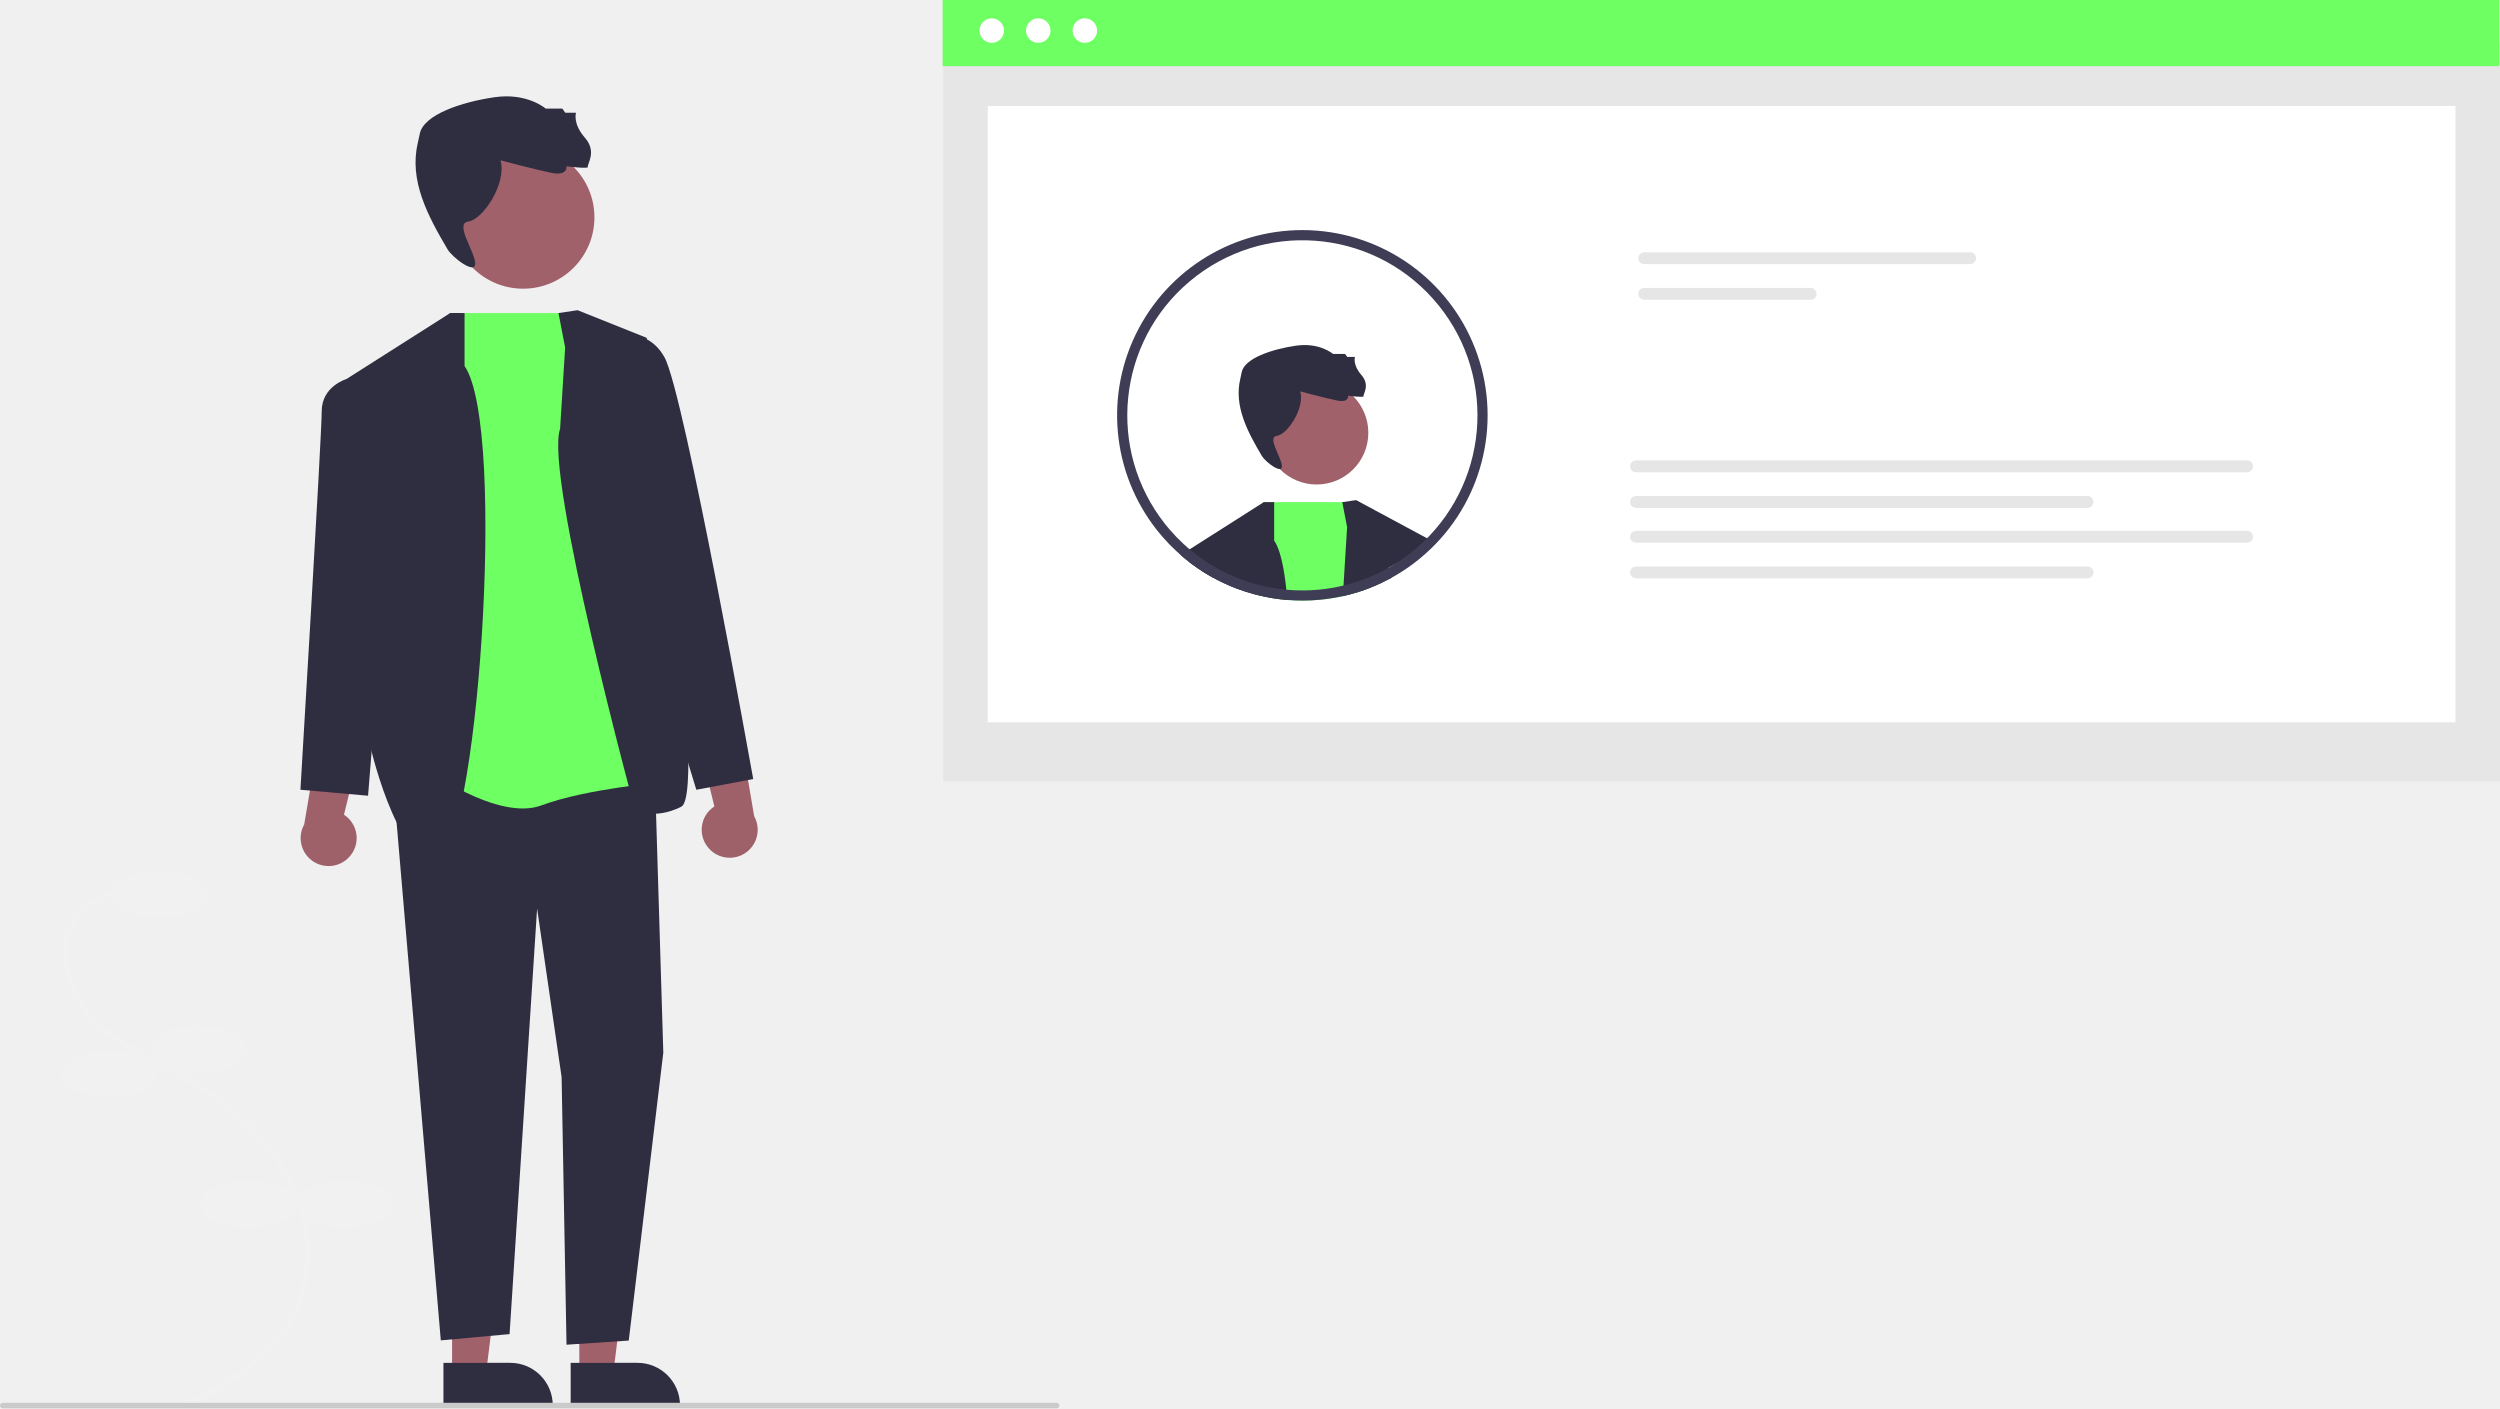
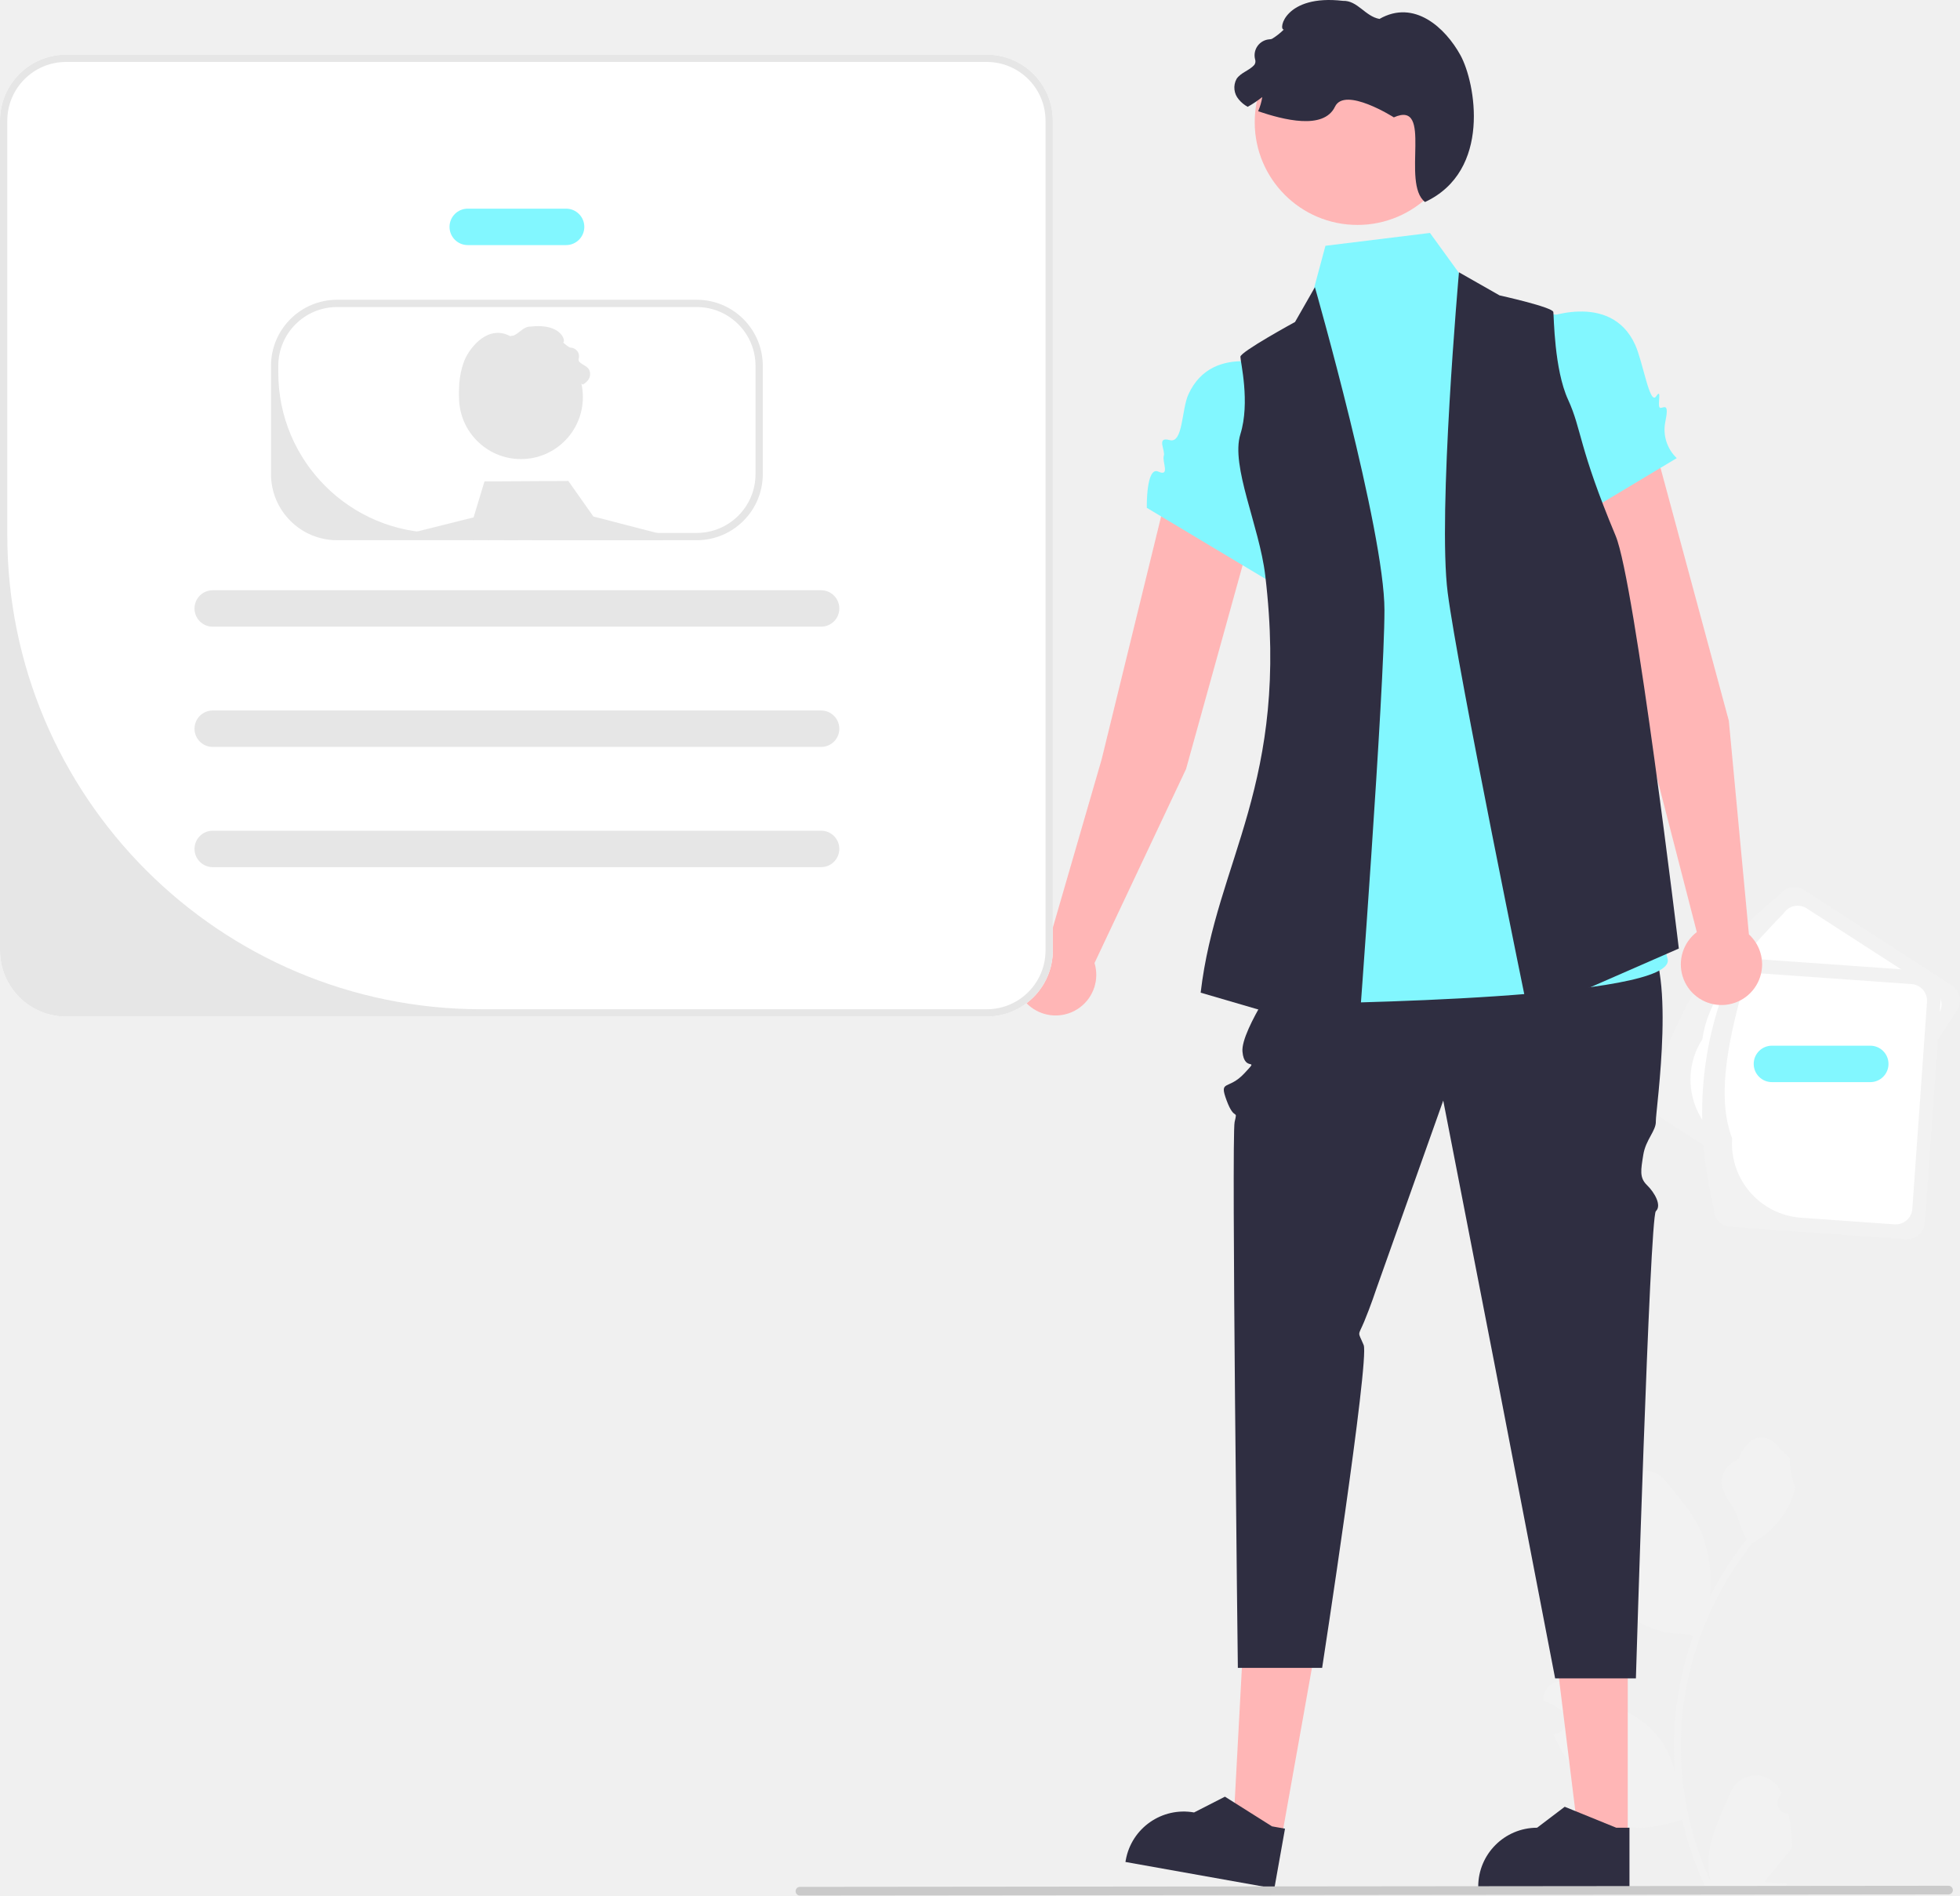
- <svg xmlns="http://www.w3.org/2000/svg" data-name="Layer 1" width="903.807" height="509.145" viewBox="0 0 903.807 509.145">
-   <path d="M216.096,704.318l-.951-1.759c12.753-6.897,28.626-15.481,36.916-29.567,8.172-13.886,8.356-32.743.479-49.211-6.704-14.016-19.018-26.572-35.611-36.313-3.273-1.921-6.709-3.742-10.031-5.503-8.031-4.256-16.336-8.658-23.184-14.903-9.432-8.601-16.568-23.035-11.249-35.891a23.856,23.856,0,0,1,20.677-14.467l.113,1.997a21.861,21.861,0,0,0-18.948,13.248c-4.943,11.947,1.839,25.505,10.754,33.636,6.661,6.074,14.852,10.415,22.773,14.613,3.342,1.771,6.797,3.603,10.108,5.546,16.938,9.943,29.526,22.798,36.403,37.174,8.16,17.061,7.946,36.637-.559,51.089C245.211,688.572,229.068,697.303,216.096,704.318Z" transform="translate(-148.0965 -195.4274)" fill="#f1f1f1" />
-   <ellipse cx="57.72" cy="323.317" rx="17.5" ry="8.5" fill="#f1f1f1" />
-   <ellipse cx="71.72" cy="379.317" rx="17.5" ry="8.5" fill="#f1f1f1" />
-   <ellipse cx="39.72" cy="388.317" rx="17.5" ry="8.5" fill="#f1f1f1" />
-   <ellipse cx="89.72" cy="435.317" rx="17.5" ry="8.5" fill="#f1f1f1" />
-   <ellipse cx="124.72" cy="435.317" rx="17.5" ry="8.5" fill="#f1f1f1" />
-   <rect id="bc1144e2-c94b-4f66-aa77-0b454dfd4174" data-name="Rectangle 62" x="341.011" y="15.429" width="562.796" height="267.056" fill="#e6e6e6" />
-   <rect id="ad6bb9d5-2e55-4525-b077-6ac2d5f26b45" data-name="Rectangle 75" x="357.104" y="38.33" width="530.61" height="222.814" fill="#fff" />
-   <rect id="a1fdfaec-ef9f-458a-9330-7bb8c38fec43" data-name="Rectangle 80" x="340.771" width="562.796" height="23.909" fill="#6eff63" />
-   <circle id="ac9f2818-2064-46b1-8104-b7d94390836e" data-name="Ellipse 90" cx="358.539" cy="11.059" r="4.431" fill="#fff" />
-   <circle id="bd067119-2054-4d5f-9303-2e8fa40cc410" data-name="Ellipse 91" cx="375.359" cy="11.059" r="4.431" fill="#fff" />
-   <circle id="ee5e9ca0-6fca-449b-8f84-cf683813bd65" data-name="Ellipse 92" cx="392.18" cy="11.059" r="4.431" fill="#fff" />
-   <path id="acae6c4c-8028-4596-98db-d9926d2ed09f-449" data-name="Path 142" d="M742.529,286.635a2.147,2.147,0,0,0,0,4.294H860.333a2.147,2.147,0,0,0,0-4.294Z" transform="translate(-148.0965 -195.4274)" fill="#e6e6e6" />
-   <path id="a061bcdc-636b-4d12-a036-d7339f47b36a-450" data-name="Path 143" d="M742.529,299.518a2.147,2.147,0,0,0,0,4.294H802.67a2.147,2.147,0,0,0,0-4.294Z" transform="translate(-148.0965 -195.4274)" fill="#e6e6e6" />
-   <path id="e4e4593e-e83d-4128-8cd7-f0323b36c2f2-451" data-name="Path 142" d="M739.564,361.871a2.147,2.147,0,0,0,0,4.294H960.447a2.147,2.147,0,0,0,0-4.294Z" transform="translate(-148.0965 -195.4274)" fill="#e6e6e6" />
-   <path id="bf45783c-1d79-4b4f-82bb-39fc8a52f7aa-452" data-name="Path 143" d="M739.564,374.754a2.147,2.147,0,0,0,0,4.294H902.785a2.147,2.147,0,0,0,0-4.294Z" transform="translate(-148.0965 -195.4274)" fill="#e6e6e6" />
-   <path id="b544fc92-6fc6-4255-93fb-dee32d880d89-453" data-name="Path 142" d="M739.564,387.345a2.147,2.147,0,0,0,0,4.294H960.447a2.147,2.147,0,0,0,0-4.294Z" transform="translate(-148.0965 -195.4274)" fill="#e6e6e6" />
-   <path id="e14bb681-aaa1-4454-9da9-28d0809a146c-454" data-name="Path 143" d="M739.564,400.227a2.147,2.147,0,0,0,0,4.294H902.785a2.147,2.147,0,0,0,0-4.294Z" transform="translate(-148.0965 -195.4274)" fill="#e6e6e6" />
-   <circle cx="475.989" cy="156.462" r="18.694" fill="#a0616a" />
-   <path d="M618.165,336.934s8.724,2.337,13.242,3.272,4.05-1.714,4.05-1.714,5.92.779,5.608.156,2.493-3.895-.779-7.633-2.337-6.543-2.337-6.543h-2.804l-.779-1.091h-4.362s-4.823-4.229-13.391-2.983-18.701,4.54-19.636,9.681c-.127.697-.294,1.472-.488,2.29-2.343,9.891,2.635,19.146,7.799,27.903,1.269,2.152,7.407,6.844,7.25,3.625s-5.525-10.45-1.786-10.917S619.879,343.01,618.165,336.934Z" transform="translate(-148.0965 -195.4274)" fill="#2f2e41" />
-   <path d="M613.48,412.325a65.38,65.38,0,0,1-10.699-1.758l.197-3.728L604.615,377.197l.015-.227h32.931l5.168,27.293.697,3.683c-1.364.53-2.743,1.031-4.152,1.47-.016,0-.016.015-.03.015-1.955.606-3.94,1.137-5.941,1.576a68.558,68.558,0,0,1-8.062,1.243,62.045,62.045,0,0,1-6.304.303C617.117,412.552,615.284,412.477,613.48,412.325Z" transform="translate(-148.0965 -195.4274)" fill="#6eff63" />
-   <path d="M592.309,407.051c-1.364-.591-2.682-1.228-3.985-1.894l-.561-.288c-.379-.197-.773-.409-1.151-.621q-.774-.432-1.501-.864c-.47-.273-.955-.561-1.424-.849-.03-.015-.045-.03-.075-.03-1.637-1.046-3.243-2.122-4.789-3.288q-.386-.296-.773-.591l-.272-4.364.394-.243L604.615,377.197l.363-.227.03-.015,3.728.015v13.882c2.107,3.046,3.531,9.426,4.41,17.776.121,1.197.227,2.425.334,3.698a65.38,65.38,0,0,1-10.699-1.758c-.379-.076-.743-.167-1.122-.273a62.702,62.702,0,0,1-6.516-2.091c-.652-.243-1.288-.5-1.925-.758l-.061-.03C592.885,407.294,592.582,407.173,592.309,407.051Z" transform="translate(-148.0965 -195.4274)" fill="#2f2e41" />
-   <path d="M586.612,404.248q-.774-.432-1.501-.864c-.47-.273-.955-.561-1.424-.849-.03-.015-.045-.03-.075-.03-1.637-1.046-3.243-2.122-4.789-3.288q-.386-.296-.773-.591c-.121-.106-.242-.197-.379-.303-.969-.743-1.909-1.515-2.819-2.334-.045-.03-.075-.076-.121-.106a10.422,10.422,0,0,1,3.046-1.622l1.076.318,7.668,2.303.045,3.107Z" transform="translate(-148.0965 -195.4274)" fill="#2f2e41" />
-   <path d="M651.184,404.293c-.455.242-.909.485-1.364.712-.107.061-.197.106-.288.152-.607.303-1.197.606-1.803.894-.016.015-.046.015-.046.03-.03.015-.075.03-.106.045-1.364.652-2.743,1.258-4.153,1.818-1.364.53-2.743,1.031-4.152,1.47-.016,0-.016.015-.03.015-1.955.606-3.94,1.137-5.941,1.576a12.506,12.506,0,0,1,.485-3.683l.015-.212,1.304-21.095-1.743-9.047,5.001-.743L665.869,391.033s-3.031,3.031-15.473,9.487C649.296,401.091,650.911,402.99,651.184,404.293Z" transform="translate(-148.0965 -195.4274)" fill="#2f2e41" />
-   <path d="M624.907,408.612c-1.971.182-3.971.273-5.971.273-1.94,0-3.865-.076-5.789-.258.121,1.197.227,2.425.334,3.698,1.803.152,3.637.227,5.456.227a62.045,62.045,0,0,0,6.304-.303,68.558,68.558,0,0,0,8.062-1.243,12.506,12.506,0,0,1,.485-3.683l.015-.212A62.996,62.996,0,0,1,624.907,408.612Zm57.268-85.047A66.972,66.972,0,1,0,566.441,387.184c.606.758,1.228,1.515,1.864,2.243.061.061.091.106.136.152a63.821,63.821,0,0,0,4.986,5.137c.425.394.864.788,1.303,1.167.046.03.076.076.121.106.909.818,1.849,1.591,2.819,2.334.137.106.258.197.379.303q.387.296.773.591c1.546,1.167,3.152,2.243,4.789,3.288.03,0,.045.015.075.03.47.288.955.576,1.424.849q.728.432,1.501.864c.379.212.773.424,1.151.621l.561.288c1.303.667,2.622,1.303,3.985,1.894.273.121.576.242.849.364l.061.03c.636.258,1.273.515,1.925.758a62.702,62.702,0,0,0,6.516,2.091c.379.106.743.197,1.122.273a65.38,65.38,0,0,0,10.699,1.758c1.803.152,3.637.227,5.456.227a62.045,62.045,0,0,0,6.304-.303,68.558,68.558,0,0,0,8.062-1.243c2.001-.439,3.986-.97,5.941-1.576.015,0,.015-.015.03-.015,1.409-.439,2.788-.94,4.152-1.47,1.41-.561,2.789-1.167,4.153-1.818.03-.015.075-.03.106-.045,0-.015.03-.015.046-.03.606-.288,1.197-.591,1.803-.894.091-.046.181-.091.288-.152.454-.227.909-.47,1.364-.712.03-.015.045-.03.075-.045,1.197-.667,2.38-1.364,3.547-2.106.318-.197.636-.394.955-.621.47-.288.924-.606,1.364-.924.591-.409,1.182-.833,1.758-1.273a4.679,4.679,0,0,0,.545-.409c1.41-1.061,2.773-2.182,4.076-3.364a66.914,66.914,0,0,0,18.67-71.984Zm-19.807,68.074a64.792,64.792,0,0,1-5.152,4.364c-.394.303-.804.606-1.212.879-.394.303-.788.591-1.197.864-.349.243-.697.485-1.061.712-.03.03-.075.045-.106.076-.258.182-.531.349-.788.515-.804.5-1.637,1-2.455,1.47-.197.106-.379.227-.576.333-.107.061-.212.121-.334.182-.454.258-.909.485-1.364.727-.061.045-.136.061-.197.106a.112.112,0,0,0-.061.03c-.318.167-.636.318-.955.47-.273.136-.531.273-.804.394-1.106.53-2.243,1.03-3.379,1.5-1.197.485-2.409.924-3.637,1.334-.303.106-.622.227-.94.318-1.44.455-2.879.864-4.349,1.197a62.996,62.996,0,0,1-8.895,1.5c-1.971.182-3.971.273-5.971.273-1.94,0-3.865-.076-5.789-.258a62.373,62.373,0,0,1-10.169-1.788c-.121-.03-.258-.061-.379-.091a58.111,58.111,0,0,1-8.017-2.728c-.136-.061-.288-.106-.409-.167-.152-.061-.288-.106-.409-.167-.152-.061-.288-.121-.424-.182-1.137-.5-2.243-1.046-3.349-1.606l-.516-.273c-.985-.515-1.955-1.046-2.91-1.637-.333-.182-.682-.394-1.015-.606-.379-.227-.758-.47-1.122-.712q-.135-.091-.272-.182c-.849-.576-1.712-1.152-2.531-1.773-.576-.424-1.137-.833-1.697-1.273-.364-.273-.727-.561-1.076-.864-.227-.167-.454-.364-.682-.561-.303-.258-.606-.515-.909-.788-.47-.379-.909-.803-1.334-1.197a60.229,60.229,0,0,1-4.834-5.001c-.515-.576-1-1.152-1.47-1.758a3.647,3.647,0,0,1-.303-.379,63.298,63.298,0,1,1,93.048,6.744Z" transform="translate(-148.0965 -195.4274)" fill="#3f3d56" />
-   <polygon points="163.436 496.698 175.696 496.697 181.528 449.409 163.434 449.41 163.436 496.698" fill="#a0616a" />
-   <path d="M308.406,688.123l24.144-.001h.001A15.387,15.387,0,0,1,347.937,703.508v.5l-39.531.001Z" transform="translate(-148.0965 -195.4274)" fill="#2f2e41" />
-   <polygon points="209.436 496.698 221.696 496.697 227.528 449.409 209.434 449.41 209.436 496.698" fill="#a0616a" />
-   <path d="M354.406,688.123l24.144-.001h.001A15.387,15.387,0,0,1,393.937,703.508v.5l-39.531.001Z" transform="translate(-148.0965 -195.4274)" fill="#2f2e41" />
-   <path d="M274.333,505.267a10.056,10.056,0,0,0-1.883-15.304l8.518-34.705-17.492,6.233-5.407,32.001a10.11,10.11,0,0,0,16.265,11.775Z" transform="translate(-148.0965 -195.4274)" fill="#9e616a" />
-   <path d="M404.474,502.267a10.056,10.056,0,0,1,1.883-15.304L397.839,452.259l17.492,6.233,5.407,32.001a10.11,10.11,0,0,1-16.265,11.775Z" transform="translate(-148.0965 -195.4274)" fill="#9e616a" />
-   <polygon points="142.367 285.513 159.36 484.578 184.224 482.311 194.175 328.461 203.033 389.379 204.807 486.145 227.307 484.645 239.801 380.545 236.736 279.728 151.319 271.078 142.367 285.513" fill="#2f2e41" />
-   <circle cx="189.112" cy="78.582" r="25.786" fill="#a0616a" />
-   <path d="M329.043,253.381s12.033,3.223,18.265,4.513,5.587-2.364,5.587-2.364,8.165,1.074,7.736.215,3.438-5.372-1.074-10.529-3.223-9.025-3.223-9.025h-3.868l-1.074-1.504H345.374s-6.652-5.833-18.471-4.114-25.795,6.263-27.084,13.354c-.175.962-.405,2.03-.672,3.159-3.232,13.644,3.635,26.409,10.757,38.487,1.75,2.968,10.217,9.441,10,5s-7.621-14.414-2.464-15.059S331.407,261.762,329.043,253.381Z" transform="translate(-148.0965 -195.4274)" fill="#2f2e41" />
-   <path d="M310.376,308.604h45.412l32.11,169.575s-27.994,2.394-43.994,8.394-42.598-13.706-42.598-13.706Z" transform="translate(-148.0965 -195.4274)" fill="#6eff63" />
-   <path d="M316.045,327.754V308.604l-5.142-.031-37.567,23.885,8.152,130.863s9.648,43.658,24.282,43.205S331.687,350.435,316.045,327.754Z" transform="translate(-148.0965 -195.4274)" fill="#2f2e41" />
-   <path d="M285.404,336.073l-12.067-3.615s-8.933,2.615-8.933,11.615-7.697,136.868-7.697,136.868l24.451,2.161,5.246-65.029Z" transform="translate(-148.0965 -195.4274)" fill="#2f2e41" />
-   <path d="M352.404,321.073l-2.405-12.469,6.905-1.031,25,10s22.5,164.5,12.5,169.5-16.752,1.126-16.752,1.126S344.76,366.873,350.582,350.473Z" transform="translate(-148.0965 -195.4274)" fill="#2f2e41" />
-   <path d="M364.404,320.073l4.267-1.857s12.523-6.206,19.628,6.326,32.105,152.531,32.105,152.531l-20.57,3.868-15.379-50.384Z" transform="translate(-148.0965 -195.4274)" fill="#2f2e41" />
-   <path d="M530.096,704.573h-381a1,1,0,1,1,0-2h381a1,1,0,0,1,0,2Z" transform="translate(-148.0965 -195.4274)" fill="#cacaca" />
+ <svg xmlns="http://www.w3.org/2000/svg" data-name="Layer 1" width="538.022" height="520.25" viewBox="0 0 538.022 520.25">
+   <path d="M821.828,687.588a2.807,2.807,0,0,1-2.035-4.866l.192-.765q-.038-.092-.076-.184a7.539,7.539,0,0,0-13.907.052c-2.275,5.478-5.17,10.966-5.883,16.758a22.304,22.304,0,0,0,.392,7.671,89.419,89.419,0,0,1-8.134-37.139,86.307,86.307,0,0,1,.535-9.628q.443-3.931,1.231-7.807a90.456,90.456,0,0,1,17.938-38.337A24.073,24.073,0,0,0,822.092,602.956a18.363,18.363,0,0,0,1.67-5.018c-.487.064-1.838-7.359-1.47-7.815-.679-1.031-1.895-1.543-2.637-2.549-3.689-5.002-8.773-4.129-11.426,2.669-5.669,2.861-5.724,7.606-2.245,12.169,2.213,2.903,2.517,6.832,4.459,9.94-.2.256-.408.503-.607.759a91.04,91.04,0,0,0-9.502,15.054,37.846,37.846,0,0,0-2.259-17.579c-2.163-5.217-6.216-9.611-9.786-14.122-4.288-5.418-13.08-3.053-13.836,3.814q-.011.1-.021.199.795.449,1.557.952a3.808,3.808,0,0,1-1.535,6.93l-.078.012a37.89,37.89,0,0,0,.999,5.665c-4.579,17.71,5.307,24.16,19.424,24.45.312.16.615.32.927.471a92.925,92.925,0,0,0-5.002,23.539,88.137,88.137,0,0,0,.064,14.231l-.024-.168a23.289,23.289,0,0,0-7.95-13.448c-6.118-5.026-14.762-6.877-21.363-10.916a4.371,4.371,0,0,0-6.694,4.252q.013.088.027.176a25.58,25.58,0,0,1,2.868,1.382q.795.449,1.557.952a3.808,3.808,0,0,1-1.535,6.93l-.078.012c-.056.008-.104.016-.16.024a37.923,37.923,0,0,0,6.975,10.923c2.863,15.46,15.162,16.927,28.318,12.425h.008a92.897,92.897,0,0,0,6.24,18.218H821.269c.08-.248.152-.503.224-.751a25.329,25.329,0,0,1-6.169-.367c1.654-2.03,3.308-4.075,4.962-6.105a1.384,1.384,0,0,0,.104-.12c.839-1.039,1.686-2.069,2.525-3.108l0-.001a37.101,37.101,0,0,0-1.087-9.451Z" transform="translate(-330.9891 -189.8751)" fill="#f2f2f2" />
+   <path d="M784.682,489.353c5.908-21.452,16.929-39.723,34.723-53.778a4.892,4.892,0,0,1,6.756-1.455l40.615,26.224a4.892,4.892,0,0,1,1.455,6.756l-34.723,53.778a4.892,4.892,0,0,1-6.756,1.455l-40.615-26.224A4.892,4.892,0,0,1,784.682,489.353Z" transform="translate(-330.9891 -189.8751)" fill="#f2f2f2" />
+   <path d="M798.285,475.121c1.522-11.335,10.899-22.921,22.323-34.574a4.582,4.582,0,0,1,6.328-1.362l34.905,22.537a4.582,4.582,0,0,1,1.363,6.328l-30.899,47.855a4.582,4.582,0,0,1-6.328,1.362l-21.623-13.961A20.41,20.41,0,0,1,798.285,475.121Z" transform="translate(-330.9891 -189.8751)" fill="#fff" />
+   <path d="M801.4,521.336c-5.154-21.646-4.294-42.966,4.531-63.854a4.892,4.892,0,0,1,5.221-4.529l48.224,3.422a4.892,4.892,0,0,1,4.529,5.221l-4.531,63.854a4.892,4.892,0,0,1-5.221,4.529l-48.224-3.422A4.892,4.892,0,0,1,801.4,521.336Z" transform="translate(-330.9891 -189.8751)" fill="#f2f2f2" />
+   <path d="M806.467,502.312c-4.125-10.667-1.487-25.337,2.913-41.051a4.582,4.582,0,0,1,4.889-4.241l41.444,2.941a4.582,4.582,0,0,1,4.242,4.889l-4.032,56.821a4.582,4.582,0,0,1-4.889,4.241l-25.674-1.822A20.41,20.41,0,0,1,806.467,502.312Z" transform="translate(-330.9891 -189.8751)" fill="#fff" />
+   <path d="M805.558,387.709l-20.659-76.467A12.785,12.785,0,0,0,769.39,302.229l0,0a12.785,12.785,0,0,0-9.023,16.212l23.895,78.772,12.502,48.477a11.157,11.157,0,1,0,14.304.638Z" transform="translate(-330.9891 -189.8751)" fill="#ffb6b6" />
+   <path d="M656.564,400.937l21.187-76.323a12.785,12.785,0,0,0-8.752-15.657l0,0a12.785,12.785,0,0,0-16.024,9.353l-19.577,79.955L619.454,446.347a11.157,11.157,0,1,0,11.983,7.838Z" transform="translate(-330.9891 -189.8751)" fill="#ffb6b6" />
+   <polygon points="446.816 504.239 433.315 504.238 426.893 452.165 446.818 452.166 446.816 504.239" fill="#ffb6b6" />
+   <path d="M778.28,708.198l-41.516-.002v-.525a16.16,16.16,0,0,1,16.159-16.159h.001l7.583-5.753,14.149,5.754,3.624 0Z" transform="translate(-330.9891 -189.8751)" fill="#2f2e41" />
+   <polygon points="351.81 504.375 338.519 502.004 341.337 449.611 360.953 453.11 351.81 504.375" fill="#ffb6b6" />
+   <path d="M680.795,708.198,639.924,700.909l.092-.517a16.16,16.16,0,0,1,18.744-13.071l.001 0,8.475-4.333,12.919,8.148,3.568.636Z" transform="translate(-330.9891 -189.8751)" fill="#2f2e41" />
+   <path d="M684.115,454.689S671.533,472.51,672.046,478.491s4.956,1.21.513,5.98-7.032,1.57-4.849,7.464,3.072,2.077,2.183,5.894.889,149.805.889,149.805h23.137s13.048-84.651,11.396-88.603-1.614-2.232.145-6.431,3.413-9.196,3.413-9.196l18.288-51.469,14.107,72.467L757.873,650.515h22.172s3.797-126.63,5.475-128.208-.33-5.124-2.436-7.167-1.686-4.119-1.008-8.329,3.542-6.559,3.443-9.201,6.122-44.626-3.653-51.305S684.115,454.689,684.115,454.689Z" transform="translate(-330.9891 -189.8751)" fill="#2f2e41" />
+   <path d="M761.477,277.175l-25.881-6.706L723.515,253.806l-28.691,3.527-6.107,22.728L668.292,291.916c36.614.219,16.897,106.293,22.278,113.137,4.379,5.569-21.858,18.819-13.635,27.271s5.183,5.07,3.275,14.271-15.818,18.94,0,18.843,111.265-1.46,108.538-12.368-2.684-8.138-6.796-14.977-6.88-3.017-5.496-13.109-3.111-17.898.02-22.364c4.806-6.855-.037-56.337-4.569-55.017Z" transform="translate(-330.9891 -189.8751)" fill="#82f7ff" />
+   <path d="M754.087,277.528s18.931-8.043,25.749,6.956c2.178,4.791,4.011,16.823,5.778,14.155s.062,3.181,1.156,3.189c.976.006,2.477-1.572,1.343,3.867a10.773,10.773,0,0,0,3.148,9.917l-32.904,19.706Z" transform="translate(-330.9891 -189.8751)" fill="#82f7ff" />
+   <path d="M682.957,291.164s-18.932-8.043-25.749,6.956c-1.917,4.218-1.44,13.591-5.174,12.539s-1.083,2.913-1.576,4.29c-.549,1.535,1.848,5.88-1.519,4.359s-3.155,9.939-3.155,9.939L678.688,348.953Z" transform="translate(-330.9891 -189.8751)" fill="#82f7ff" />
+   <path d="M691.933,268.7l-5.454,9.545s-14.999,8.181-14.999,9.545,2.727,12.497,0,21.247,5.206,25.206,6.818,38.748c6.818,57.268-13.456,78.077-17.726,114.537l43.268,12.637s7.183-95.812,7.183-117.629S691.933,268.7,691.933,268.7Z" transform="translate(-330.9891 -189.8751)" fill="#2f2e41" />
+   <path d="M731.476,264.61l11.146,6.34s14.587,3.216,14.761,4.568.226,15.725,4.048,24.056,2.769,12.76,13.064,37.386c5.26,12.582,17.335,113.25,17.335,113.25L750.53,468.269s-19.362-94.11-22.149-115.748S731.476,264.61,731.476,264.61Z" transform="translate(-330.9891 -189.8751)" fill="#2f2e41" />
+   <circle cx="372.616" cy="33.541" r="28.194" fill="#ffb6b6" />
+   <path d="M722.16,245.321c-6.665-5.209,2.446-28.126-8.56-23.234,0,0-13.451-8.56-16.154-2.935-3.129,6.513-14.259,3.559-21.094,1.26a16.608,16.608,0,0,0,1.137-3.901,31.229,31.229,0,0,1-3.999,2.678,8.117,8.117,0,0,1-2.446-2.006,4.967,4.967,0,0,1-.624-5.637c1.137-1.749,3.485-2.287,4.867-3.84a1.672,1.672,0,0,0,.23-1.536,4.394,4.394,0,0,1,3.937-5.503,1.58,1.58,0,0,0,.749-.163,17.133,17.133,0,0,0,3.192-2.519c-1.602.073.357-9.732,16.24-7.875,3.999-.147,6.087,4.263,10.024,4.96,9.545-5.454,18.065,2.413,22.21,9.934C736.015,212.524,740.503,236.761,722.16,245.321Z" transform="translate(-330.9891 -189.8751)" fill="#2f2e41" />
+   <path d="M601.859,204.875h-252.73a18.155,18.155,0,0,0-18.14,18.13V450.735a18.164,18.164,0,0,0,18.14,18.14h252.73a18.155,18.155,0,0,0,18.13-18.14V223.005A18.147,18.147,0,0,0,601.859,204.875Z" transform="translate(-330.9891 -189.8751)" fill="#fff" />
+   <path d="M486.383,257.143h-27a5,5,0,1,1,0-10h27a5,5,0,0,1,0,10Z" transform="translate(-330.9891 -189.8751)" fill="#82f7ff" />
+   <path d="M844.383,486.875h-27a5,5,0,0,1,0-10h27a5,5,0,0,1,0,10Z" transform="translate(-330.9891 -189.8751)" fill="#82f7ff" />
+   <path d="M556.383,361.875h-167a5,5,0,0,1,0-10h167a5,5,0,0,1,0,10Z" transform="translate(-330.9891 -189.8751)" fill="#e6e6e6" />
+   <path d="M556.383,394.875h-167a5,5,0,0,1,0-10h167a5,5,0,0,1,0,10Z" transform="translate(-330.9891 -189.8751)" fill="#e6e6e6" />
+   <path d="M556.383,427.875h-167a5,5,0,0,1,0-10h167a5,5,0,0,1,0,10Z" transform="translate(-330.9891 -189.8751)" fill="#e6e6e6" />
+   <path d="M522.249,272.145h-98.73a18.155,18.155,0,0,0-18.14,18.13v29.73a18.164,18.164,0,0,0,18.14,18.14h98.73a18.155,18.155,0,0,0,18.13-18.14v-29.73A18.147,18.147,0,0,0,522.249,272.145Zm16.13,47.86a16.14,16.14,0,0,1-16.14,16.14H451.366a43.987,43.987,0,0,1-43.987-43.987V290.275a16.156,16.156,0,0,1,16.14-16.13h98.73a16.147,16.147,0,0,1,16.13,16.13Z" transform="translate(-330.9891 -189.8751)" fill="#e6e6e6" />
+   <circle cx="143" cy="109" r="17" fill="#e6e6e6" />
+   <polygon points="182.11 148.27 106 148 130 142 132.99 132.13 156 132 162.89 141.76 180.29 146.27 181.87 146.68 182.11 148.27" fill="#e6e6e6" />
+   <path d="M464.328,309.729c3.648-2.852-1.339-15.395,4.686-12.718,0,0,7.363-4.686,8.842-1.606,1.713,3.565,7.805,1.948,11.547.689a9.091,9.091,0,0,1-.623-2.135,17.096,17.096,0,0,0,2.189,1.466,4.443,4.443,0,0,0,1.339-1.098,2.719,2.719,0,0,0,.341-3.086c-.623-.957-1.908-1.252-2.664-2.102a.915.915,0,0,1-.126-.841,2.405,2.405,0,0,0-2.155-3.012.865.865,0,0,1-.41-.089,9.378,9.378,0,0,1-1.747-1.379c.877.04-.195-5.327-8.889-4.311-2.189-.08-3.332,2.334-5.487,2.715-5.225-2.985-9.888,1.321-12.157,5.438S454.287,305.044,464.328,309.729Z" transform="translate(-330.9891 -189.8751)" fill="#e6e6e6" />
+   <path d="M601.859,204.875h-252.73a18.155,18.155,0,0,0-18.14,18.13V450.735a18.164,18.164,0,0,0,18.14,18.14h252.73a18.155,18.155,0,0,0,18.13-18.14V223.005A18.147,18.147,0,0,0,601.859,204.875Zm16.13,245.86a16.14,16.14,0,0,1-16.14,16.14H463.19A130.201,130.201,0,0,1,332.989,336.674V223.005a16.156,16.156,0,0,1,16.14-16.13h252.73a16.147,16.147,0,0,1,16.13,16.13Z" transform="translate(-330.9891 -189.8751)" fill="#e6e6e6" />
+   <path d="M865.896,709.818l-315.358.307a1.191,1.191,0,0,1,0-2.381l315.358-.307a1.191,1.191,0,0,1,0,2.381Z" transform="translate(-330.9891 -189.8751)" fill="#cacaca" />
</svg>
